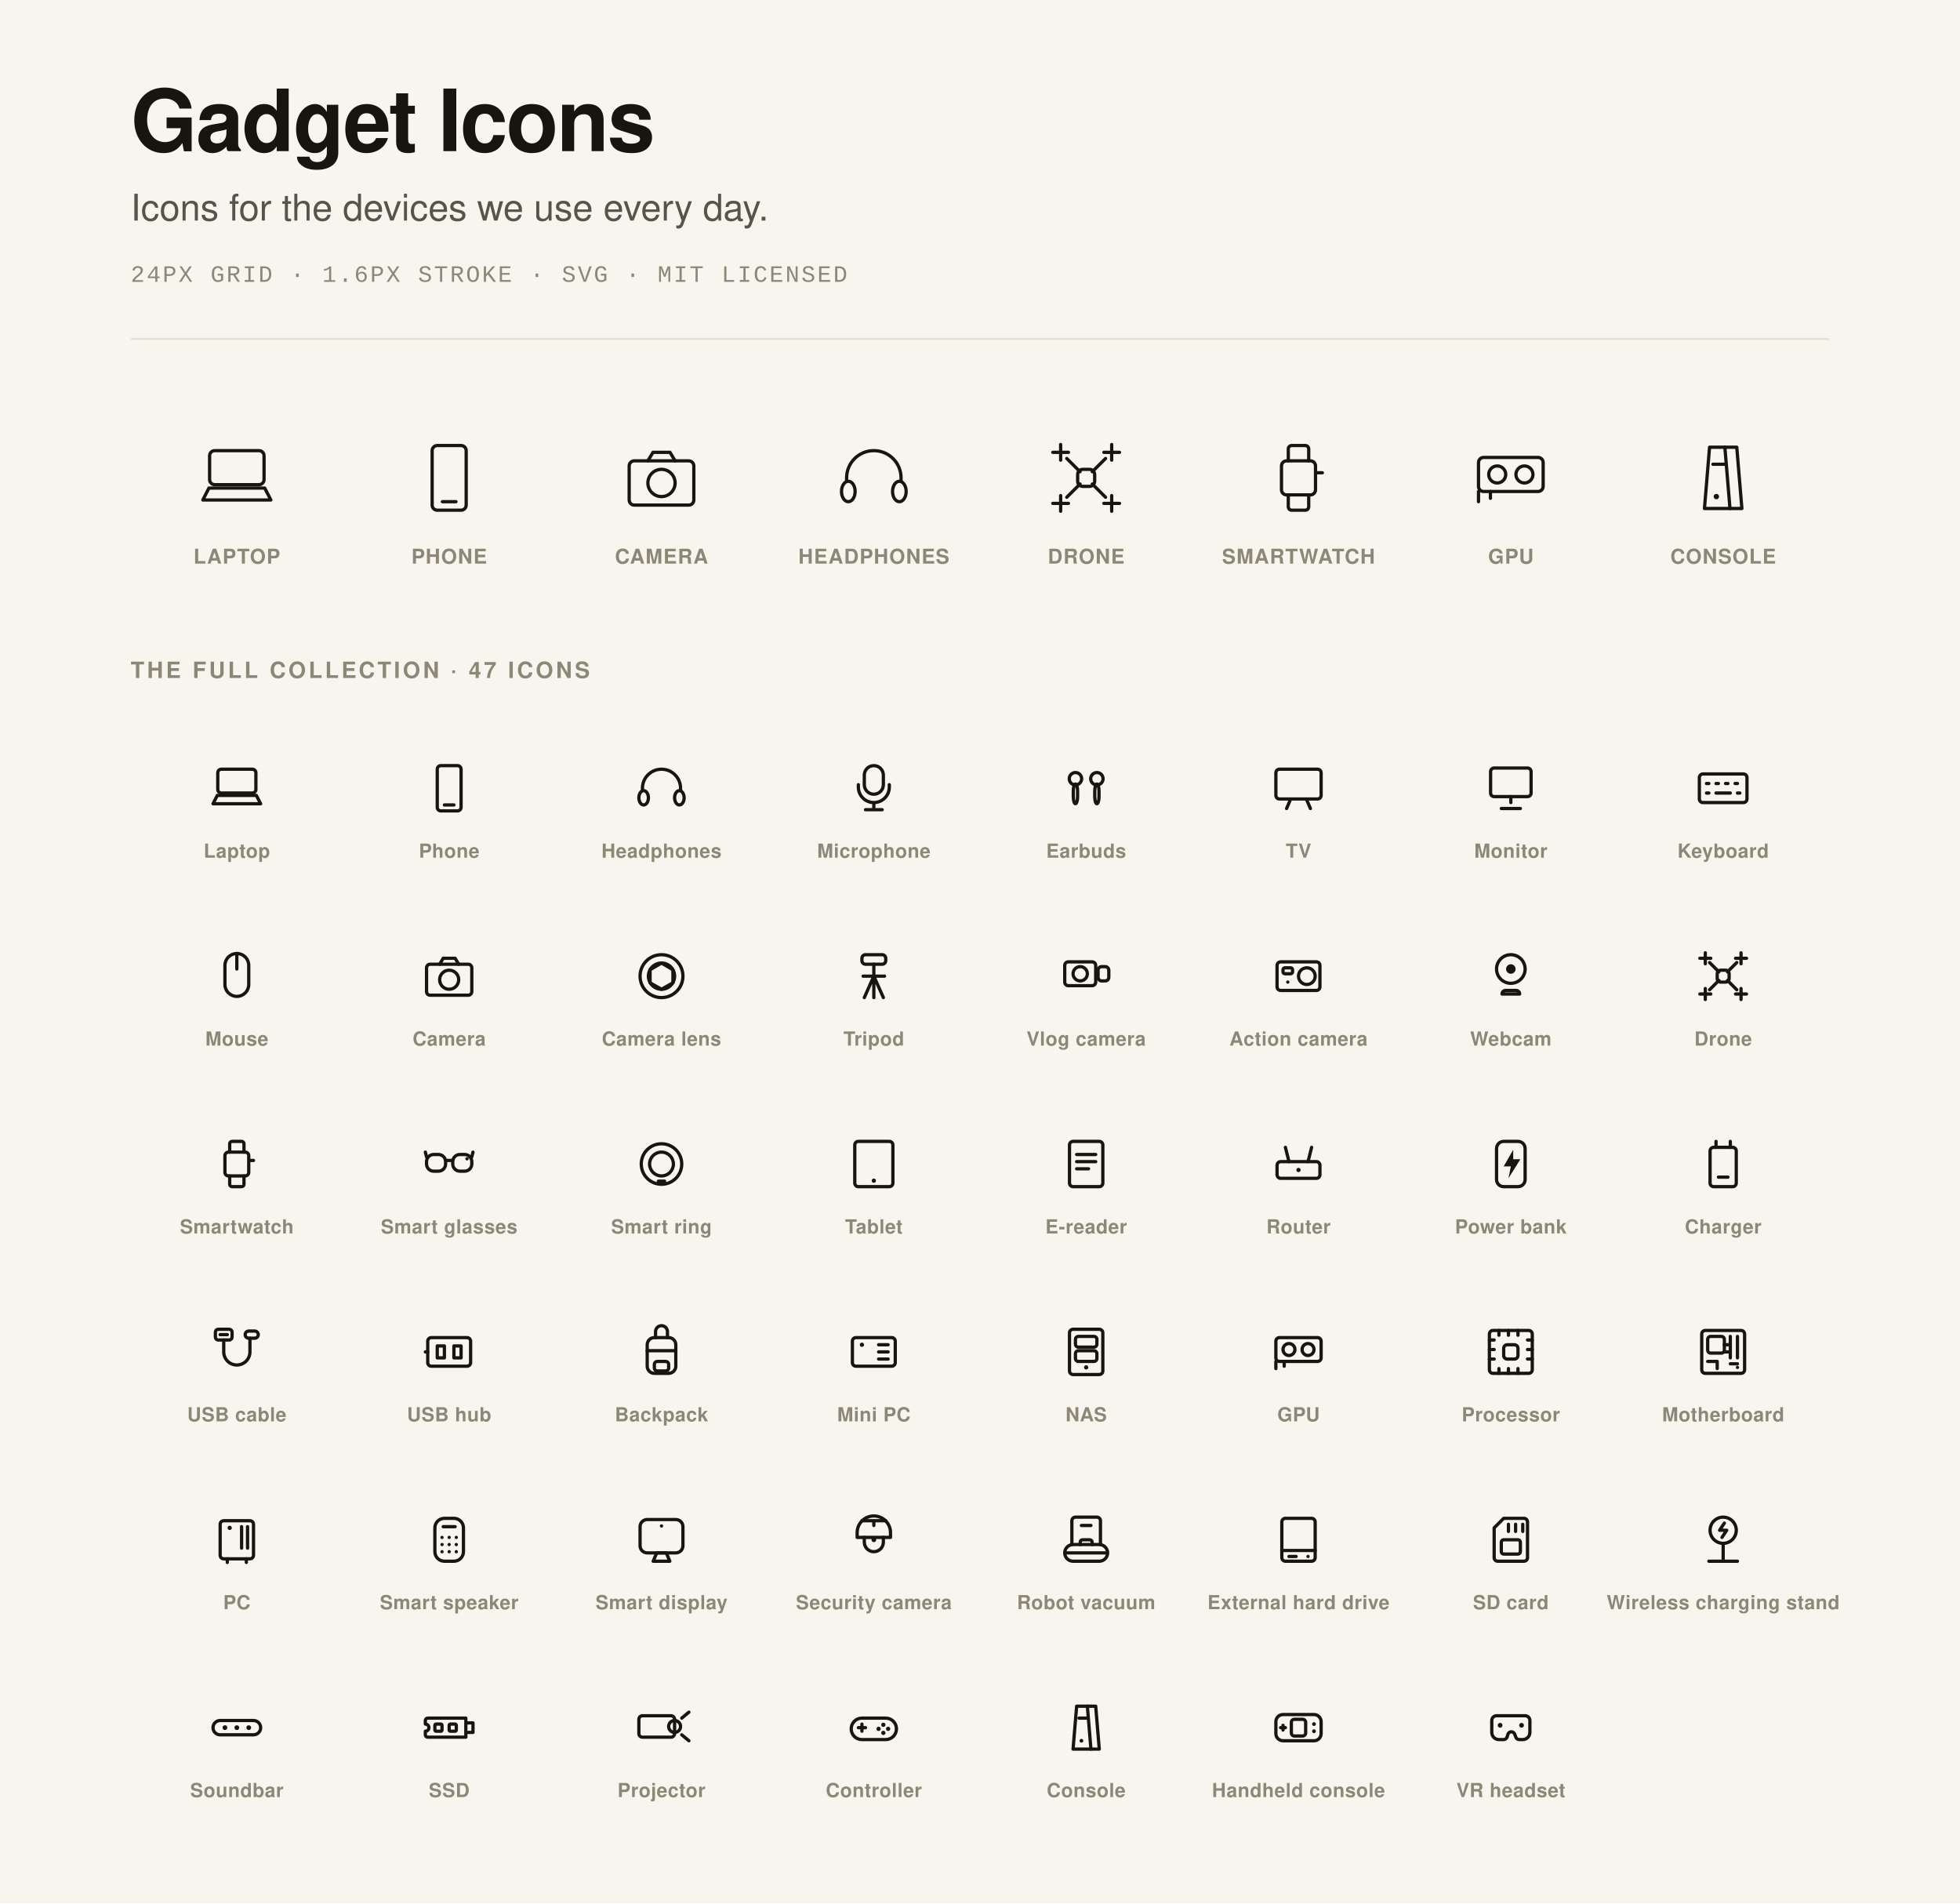
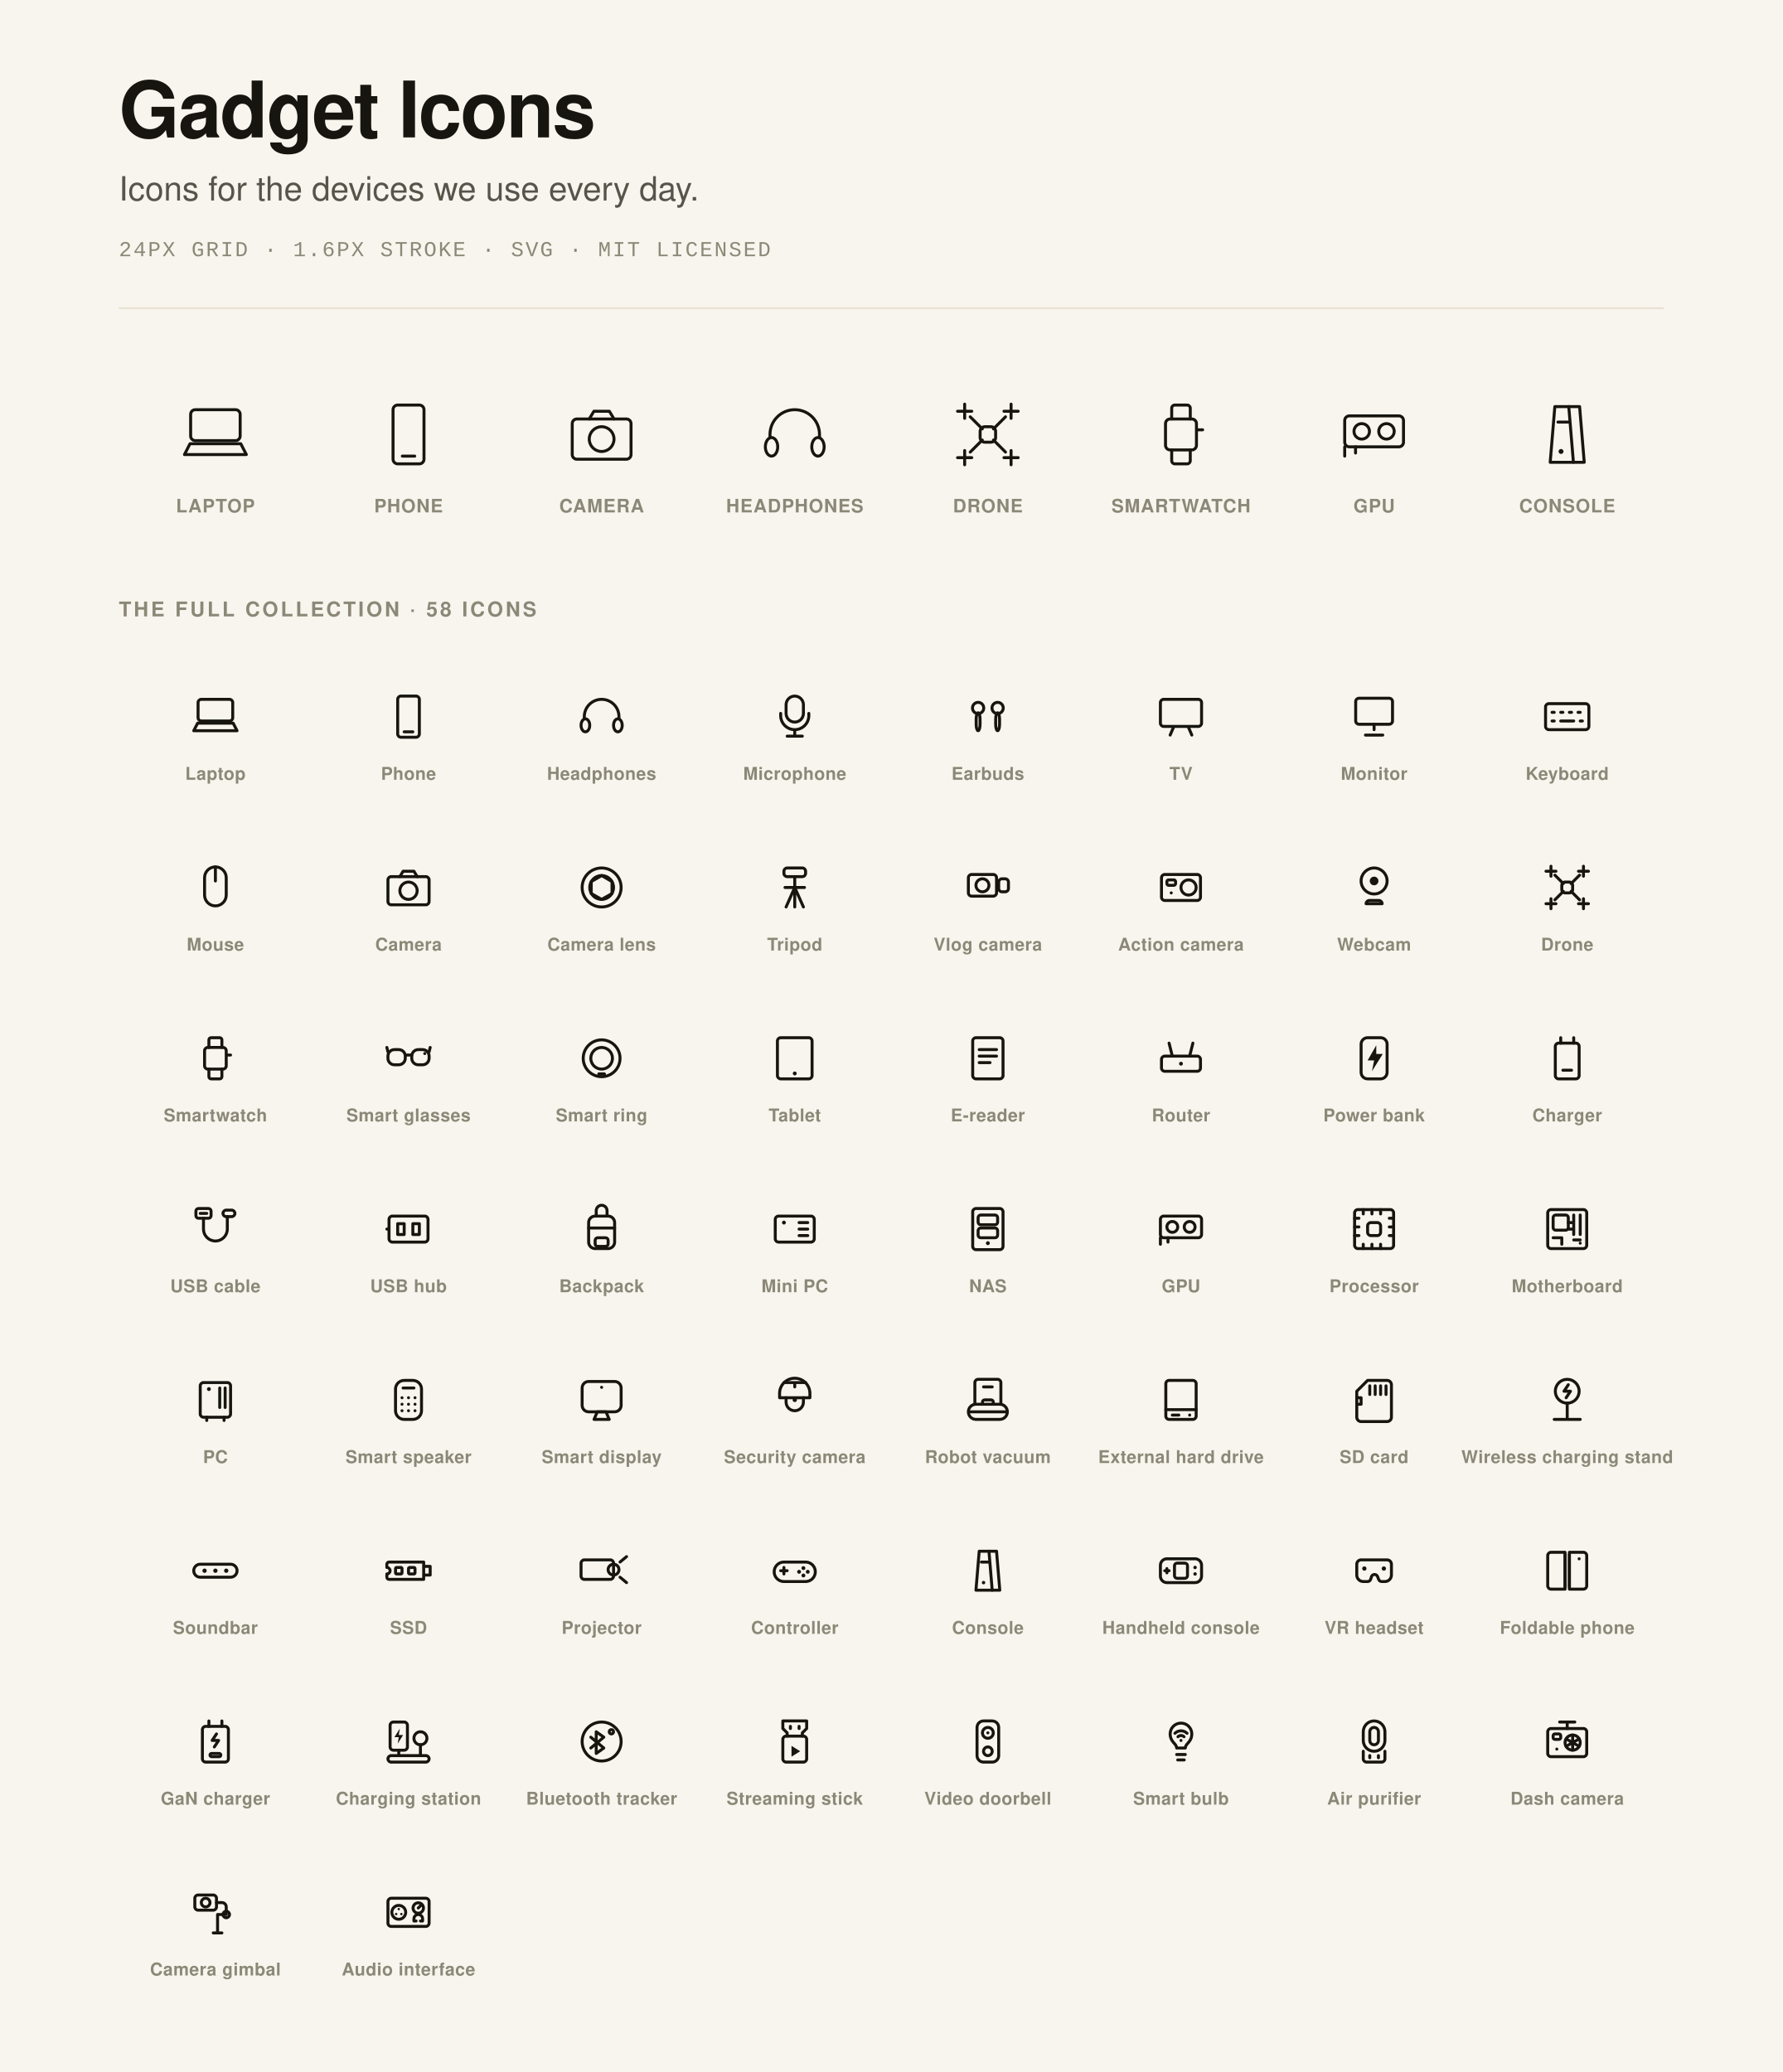
- <svg xmlns="http://www.w3.org/2000/svg" width="960" height="932" viewBox="0 0 960 932">
-   <rect width="960" height="932" fill="#F8F5EE" />
+ <svg xmlns="http://www.w3.org/2000/svg" width="960" height="1116" viewBox="0 0 960 1116">
+   <rect width="960" height="1116" fill="#F8F5EE" />
  <text x="64" y="74" font-family="-apple-system, BlinkMacSystemFont, 'Segoe UI', Helvetica, Arial, sans-serif" font-size="42" font-weight="700" letter-spacing="-0.02em" fill="#171510">Gadget Icons</text>
  <text x="64" y="108" font-family="-apple-system, BlinkMacSystemFont, 'Segoe UI', Helvetica, Arial, sans-serif" font-size="18" font-weight="400" fill="#57544A">Icons for the devices we use every day.</text>
  <text x="64" y="138" font-family="ui-monospace, SFMono-Regular, Menlo, Consolas, 'Liberation Mono', monospace" font-size="11.5" font-weight="500" letter-spacing="0.08em" fill="#8C8878">24PX GRID · 1.6PX STROKE · SVG · MIT LICENSED</text>
  <line x1="64" y1="166" x2="896" y2="166" stroke="#E6E1D3" stroke-width="1" />
  <g transform="translate(96, 214) scale(1.666667)" stroke="#171510" fill="none" stroke-width="0.96" stroke-linecap="round" stroke-linejoin="round">
    <rect x="4" y="4" width="16" height="10" rx="1.5" />
    <path d="M2 18.5h20l-1.8-3.5H3.8z" />
  </g>
  <text x="116" y="276" text-anchor="middle" font-family="-apple-system, BlinkMacSystemFont, 'Segoe UI', Helvetica, Arial, sans-serif" font-size="10" font-weight="600" letter-spacing="0.04em" fill="#8C8878">LAPTOP</text>
  <g transform="translate(200, 214) scale(1.666667)" stroke="#171510" fill="none" stroke-width="0.96" stroke-linecap="round" stroke-linejoin="round">
    <rect x="7" y="2.5" width="10" height="19" rx="1.5" />
    <line x1="10" y1="19" x2="14" y2="19" />
  </g>
  <text x="220" y="276" text-anchor="middle" font-family="-apple-system, BlinkMacSystemFont, 'Segoe UI', Helvetica, Arial, sans-serif" font-size="10" font-weight="600" letter-spacing="0.04em" fill="#8C8878">PHONE</text>
  <g transform="translate(304, 214) scale(1.666667)" stroke="#171510" fill="none" stroke-width="0.96" stroke-linecap="round" stroke-linejoin="round">
    <rect x="2.5" y="7" width="19" height="13" rx="1.5" />
    <circle cx="12" cy="13.5" r="4" />
    <path d="M8 7l1.5-2.5h5L16 7" />
  </g>
  <text x="324" y="276" text-anchor="middle" font-family="-apple-system, BlinkMacSystemFont, 'Segoe UI', Helvetica, Arial, sans-serif" font-size="10" font-weight="600" letter-spacing="0.04em" fill="#8C8878">CAMERA</text>
  <g transform="translate(408, 214) scale(1.666667)" stroke="#171510" fill="none" stroke-width="0.96" stroke-linecap="round" stroke-linejoin="round">
    <path d="M4 13v-1a8 8 0 0 1 16 0v1" />
    <rect x="2.5" y="13" width="4" height="6" rx="3" />
    <rect x="17.5" y="13" width="4" height="6" rx="3" />
  </g>
  <text x="428" y="276" text-anchor="middle" font-family="-apple-system, BlinkMacSystemFont, 'Segoe UI', Helvetica, Arial, sans-serif" font-size="10" font-weight="600" letter-spacing="0.04em" fill="#8C8878">HEADPHONES</text>
  <g transform="translate(512, 214) scale(1.666667)" stroke="#171510" fill="none" stroke-width="0.96" stroke-linecap="round" stroke-linejoin="round">
    <path d="M2.2 4.5h4.6M4.5 2.2v4.6M17.2 4.5h4.6M19.5 2.2v4.6M2.2 19.5h4.6M4.5 17.2v4.6M17.2 19.5h4.6M19.5 17.2v4.6" />
    <path d="M6.3 6.3L10.2 10.2M17.7 6.3L13.8 10.2M6.3 17.7L10.2 13.8M17.7 17.7L13.8 13.8" />
    <rect x="9.5" y="9.5" width="5" height="5" rx="1.5" />
  </g>
  <text x="532" y="276" text-anchor="middle" font-family="-apple-system, BlinkMacSystemFont, 'Segoe UI', Helvetica, Arial, sans-serif" font-size="10" font-weight="600" letter-spacing="0.04em" fill="#8C8878">DRONE</text>
  <g transform="translate(616, 214) scale(1.666667)" stroke="#171510" fill="none" stroke-width="0.96" stroke-linecap="round" stroke-linejoin="round">
    <rect x="7" y="7" width="10" height="10" rx="1.5" />
    <path d="M9 7V3.5a1 1 0 0 1 1-1h4a1 1 0 0 1 1 1V7M9 17v3.5a1 1 0 0 0 1 1h4a1 1 0 0 0 1-1V17" />
    <line x1="17.3" y1="10.5" x2="19" y2="10.5" />
  </g>
  <text x="636" y="276" text-anchor="middle" font-family="-apple-system, BlinkMacSystemFont, 'Segoe UI', Helvetica, Arial, sans-serif" font-size="10" font-weight="600" letter-spacing="0.04em" fill="#8C8878">SMARTWATCH</text>
  <g transform="translate(720, 214) scale(1.666667)" stroke="#171510" fill="none" stroke-width="0.96" stroke-linecap="round" stroke-linejoin="round">
    <rect x="2.5" y="6" width="19" height="10" rx="1.5" />
    <circle cx="8" cy="11" r="2.5" />
    <circle cx="16" cy="11" r="2.5" />
    <path d="M2.5 16v3M6 16v2" />
  </g>
  <text x="740" y="276" text-anchor="middle" font-family="-apple-system, BlinkMacSystemFont, 'Segoe UI', Helvetica, Arial, sans-serif" font-size="10" font-weight="600" letter-spacing="0.04em" fill="#8C8878">GPU</text>
  <g transform="translate(824, 214) scale(1.666667)" stroke="#171510" fill="none" stroke-width="0.96" stroke-linecap="round" stroke-linejoin="round">
    <path d="M8 3h8l1.5 18h-11z" />
    <path d="M12.5 3L14 21M9 8h3.5" />
    <circle cx="10" cy="17.5" r="0.8" fill="#171510" stroke="none" />
  </g>
  <text x="844" y="276" text-anchor="middle" font-family="-apple-system, BlinkMacSystemFont, 'Segoe UI', Helvetica, Arial, sans-serif" font-size="10" font-weight="600" letter-spacing="0.04em" fill="#8C8878">CONSOLE</text>
-   <text x="64" y="332" font-family="-apple-system, BlinkMacSystemFont, 'Segoe UI', Helvetica, Arial, sans-serif" font-size="11" font-weight="700" letter-spacing="0.12em" fill="#8C8878">THE FULL COLLECTION · 47 ICONS</text>
+   <text x="64" y="332" font-family="-apple-system, BlinkMacSystemFont, 'Segoe UI', Helvetica, Arial, sans-serif" font-size="11" font-weight="700" letter-spacing="0.12em" fill="#8C8878">THE FULL COLLECTION · 58 ICONS</text>
  <g transform="translate(102, 372) scale(1.166667)" stroke="#171510" fill="none" stroke-width="1.371" stroke-linecap="round" stroke-linejoin="round">
    <rect x="4" y="4" width="16" height="10" rx="1.5" />
    <path d="M2 18.5h20l-1.8-3.5H3.8z" />
  </g>
  <text x="116" y="420" text-anchor="middle" font-family="-apple-system, BlinkMacSystemFont, 'Segoe UI', Helvetica, Arial, sans-serif" font-size="9.5" font-weight="600" letter-spacing="0.02em" fill="#8C8878">Laptop</text>
  <g transform="translate(206, 372) scale(1.166667)" stroke="#171510" fill="none" stroke-width="1.371" stroke-linecap="round" stroke-linejoin="round">
    <rect x="7" y="2.5" width="10" height="19" rx="1.5" />
    <line x1="10" y1="19" x2="14" y2="19" />
  </g>
  <text x="220" y="420" text-anchor="middle" font-family="-apple-system, BlinkMacSystemFont, 'Segoe UI', Helvetica, Arial, sans-serif" font-size="9.5" font-weight="600" letter-spacing="0.02em" fill="#8C8878">Phone</text>
  <g transform="translate(310, 372) scale(1.166667)" stroke="#171510" fill="none" stroke-width="1.371" stroke-linecap="round" stroke-linejoin="round">
    <path d="M4 13v-1a8 8 0 0 1 16 0v1" />
    <rect x="2.5" y="13" width="4" height="6" rx="3" />
    <rect x="17.5" y="13" width="4" height="6" rx="3" />
  </g>
  <text x="324" y="420" text-anchor="middle" font-family="-apple-system, BlinkMacSystemFont, 'Segoe UI', Helvetica, Arial, sans-serif" font-size="9.5" font-weight="600" letter-spacing="0.02em" fill="#8C8878">Headphones</text>
  <g transform="translate(414, 372) scale(1.166667)" stroke="#171510" fill="none" stroke-width="1.371" stroke-linecap="round" stroke-linejoin="round">
    <rect x="8" y="2.5" width="8" height="12" rx="4" />
    <path d="M5.5 10.5v1a6.5 6.5 0 0 0 13 0v-1M12 18v3M8.5 21h7" />
  </g>
  <text x="428" y="420" text-anchor="middle" font-family="-apple-system, BlinkMacSystemFont, 'Segoe UI', Helvetica, Arial, sans-serif" font-size="9.5" font-weight="600" letter-spacing="0.02em" fill="#8C8878">Microphone</text>
  <g transform="translate(518, 372) scale(1.166667)" stroke="#171510" fill="none" stroke-width="1.371" stroke-linecap="round" stroke-linejoin="round">
    <circle cx="7.5" cy="8" r="2.6" />
    <rect x="6.6" y="10.2" width="1.8" height="8.3" rx="3" />
    <circle cx="16.5" cy="8" r="2.6" />
    <rect x="15.6" y="10.2" width="1.8" height="8.3" rx="3" />
  </g>
  <text x="532" y="420" text-anchor="middle" font-family="-apple-system, BlinkMacSystemFont, 'Segoe UI', Helvetica, Arial, sans-serif" font-size="9.5" font-weight="600" letter-spacing="0.02em" fill="#8C8878">Earbuds</text>
  <g transform="translate(622, 372) scale(1.166667)" stroke="#171510" fill="none" stroke-width="1.371" stroke-linecap="round" stroke-linejoin="round">
    <rect x="2.5" y="4" width="19" height="12.5" rx="1.5" />
    <path d="M7 20.5l1.5-3.5M17 20.5l-1.5-3.5" />
  </g>
  <text x="636" y="420" text-anchor="middle" font-family="-apple-system, BlinkMacSystemFont, 'Segoe UI', Helvetica, Arial, sans-serif" font-size="9.5" font-weight="600" letter-spacing="0.02em" fill="#8C8878">TV</text>
  <g transform="translate(726, 372) scale(1.166667)" stroke="#171510" fill="none" stroke-width="1.371" stroke-linecap="round" stroke-linejoin="round">
    <rect x="3.5" y="3.5" width="17" height="12" rx="1.5" />
    <path d="M12 15.5v2.5" />
    <path d="M8 20.5h8" />
  </g>
  <text x="740" y="420" text-anchor="middle" font-family="-apple-system, BlinkMacSystemFont, 'Segoe UI', Helvetica, Arial, sans-serif" font-size="9.5" font-weight="600" letter-spacing="0.02em" fill="#8C8878">Monitor</text>
  <g transform="translate(830, 372) scale(1.166667)" stroke="#171510" fill="none" stroke-width="1.371" stroke-linecap="round" stroke-linejoin="round">
    <rect x="2" y="6" width="20" height="12" rx="1.5" />
    <path d="M5 10h1M9 10h1M13 10h1M17 10h1M5 14h1M18 14h1M9 14h6" />
  </g>
  <text x="844" y="420" text-anchor="middle" font-family="-apple-system, BlinkMacSystemFont, 'Segoe UI', Helvetica, Arial, sans-serif" font-size="9.5" font-weight="600" letter-spacing="0.02em" fill="#8C8878">Keyboard</text>
  <g transform="translate(102, 464) scale(1.166667)" stroke="#171510" fill="none" stroke-width="1.371" stroke-linecap="round" stroke-linejoin="round">
    <rect x="7" y="2.5" width="10" height="18" rx="5" />
    <line x1="12" y1="2.5" x2="12" y2="9" />
  </g>
  <text x="116" y="512" text-anchor="middle" font-family="-apple-system, BlinkMacSystemFont, 'Segoe UI', Helvetica, Arial, sans-serif" font-size="9.5" font-weight="600" letter-spacing="0.02em" fill="#8C8878">Mouse</text>
  <g transform="translate(206, 464) scale(1.166667)" stroke="#171510" fill="none" stroke-width="1.371" stroke-linecap="round" stroke-linejoin="round">
    <rect x="2.5" y="7" width="19" height="13" rx="1.5" />
    <circle cx="12" cy="13.5" r="4" />
    <path d="M8 7l1.5-2.5h5L16 7" />
  </g>
  <text x="220" y="512" text-anchor="middle" font-family="-apple-system, BlinkMacSystemFont, 'Segoe UI', Helvetica, Arial, sans-serif" font-size="9.5" font-weight="600" letter-spacing="0.02em" fill="#8C8878">Camera</text>
  <g transform="translate(310, 464) scale(1.166667)" stroke="#171510" fill="none" stroke-width="1.371" stroke-linecap="round" stroke-linejoin="round">
    <circle cx="12" cy="12" r="9" />
    <circle cx="12" cy="12" r="5.5" />
    <path d="M12 6.5l4.8 2.8v5.5L12 17.5l-4.8-2.7V9.3z" />
  </g>
  <text x="324" y="512" text-anchor="middle" font-family="-apple-system, BlinkMacSystemFont, 'Segoe UI', Helvetica, Arial, sans-serif" font-size="9.5" font-weight="600" letter-spacing="0.02em" fill="#8C8878">Camera lens</text>
  <g transform="translate(414, 464) scale(1.166667)" stroke="#171510" fill="none" stroke-width="1.371" stroke-linecap="round" stroke-linejoin="round">
    <rect x="7" y="3" width="10" height="4" rx="1.5" />
    <path d="M12 7v5M7.5 12h9M12 12l-4 9M12 12l4 9M12 12v9" />
  </g>
  <text x="428" y="512" text-anchor="middle" font-family="-apple-system, BlinkMacSystemFont, 'Segoe UI', Helvetica, Arial, sans-serif" font-size="9.5" font-weight="600" letter-spacing="0.02em" fill="#8C8878">Tripod</text>
  <g transform="translate(518, 464) scale(1.166667)" stroke="#171510" fill="none" stroke-width="1.371" stroke-linecap="round" stroke-linejoin="round">
    <rect x="3" y="6" width="13" height="10" rx="1.5" />
    <circle cx="9.5" cy="11" r="3" />
    <rect x="17" y="8" width="4.5" height="6" rx="1.5" />
  </g>
  <text x="532" y="512" text-anchor="middle" font-family="-apple-system, BlinkMacSystemFont, 'Segoe UI', Helvetica, Arial, sans-serif" font-size="9.5" font-weight="600" letter-spacing="0.02em" fill="#8C8878">Vlog camera</text>
  <g transform="translate(622, 464) scale(1.166667)" stroke="#171510" fill="none" stroke-width="1.371" stroke-linecap="round" stroke-linejoin="round">
    <rect x="3" y="6" width="18" height="12" rx="1.5" />
    <circle cx="15.5" cy="12" r="3.5" />
    <rect x="5.5" y="8.5" width="4" height="2.5" rx="0.8" />
    <circle cx="7.5" cy="14.5" r="0.7" fill="#171510" stroke="none" />
  </g>
  <text x="636" y="512" text-anchor="middle" font-family="-apple-system, BlinkMacSystemFont, 'Segoe UI', Helvetica, Arial, sans-serif" font-size="9.5" font-weight="600" letter-spacing="0.02em" fill="#8C8878">Action camera</text>
  <g transform="translate(726, 464) scale(1.166667)" stroke="#171510" fill="none" stroke-width="1.371" stroke-linecap="round" stroke-linejoin="round">
    <circle cx="12" cy="9" r="6" />
    <circle cx="12" cy="9" r="2" fill="#171510" stroke="none" />
    <path d="M8.3 19.5h7.4a1.5 1.5 0 0 0-1.5-1.5h-4.4a1.5 1.5 0 0 0-1.5 1.5z" />
  </g>
  <text x="740" y="512" text-anchor="middle" font-family="-apple-system, BlinkMacSystemFont, 'Segoe UI', Helvetica, Arial, sans-serif" font-size="9.5" font-weight="600" letter-spacing="0.02em" fill="#8C8878">Webcam</text>
  <g transform="translate(830, 464) scale(1.166667)" stroke="#171510" fill="none" stroke-width="1.371" stroke-linecap="round" stroke-linejoin="round">
    <path d="M2.2 4.5h4.6M4.5 2.2v4.6M17.2 4.5h4.6M19.5 2.2v4.6M2.2 19.5h4.6M4.5 17.2v4.6M17.2 19.5h4.6M19.5 17.2v4.6" />
    <path d="M6.3 6.3L10.2 10.2M17.7 6.3L13.8 10.2M6.3 17.7L10.2 13.8M17.7 17.7L13.8 13.8" />
    <rect x="9.5" y="9.5" width="5" height="5" rx="1.5" />
  </g>
  <text x="844" y="512" text-anchor="middle" font-family="-apple-system, BlinkMacSystemFont, 'Segoe UI', Helvetica, Arial, sans-serif" font-size="9.5" font-weight="600" letter-spacing="0.02em" fill="#8C8878">Drone</text>
  <g transform="translate(102, 556) scale(1.166667)" stroke="#171510" fill="none" stroke-width="1.371" stroke-linecap="round" stroke-linejoin="round">
    <rect x="7" y="7" width="10" height="10" rx="1.5" />
    <path d="M9 7V3.5a1 1 0 0 1 1-1h4a1 1 0 0 1 1 1V7M9 17v3.5a1 1 0 0 0 1 1h4a1 1 0 0 0 1-1V17" />
    <line x1="17.3" y1="10.5" x2="19" y2="10.5" />
  </g>
  <text x="116" y="604" text-anchor="middle" font-family="-apple-system, BlinkMacSystemFont, 'Segoe UI', Helvetica, Arial, sans-serif" font-size="9.5" font-weight="600" letter-spacing="0.02em" fill="#8C8878">Smartwatch</text>
  <g transform="translate(206, 556) scale(1.166667)" stroke="#171510" fill="none" stroke-width="1.371" stroke-linecap="round" stroke-linejoin="round">
    <rect x="2.5" y="8" width="8" height="7" rx="3" />
    <rect x="13.5" y="8" width="8" height="7" rx="3" />
    <path d="M10.5 10.5h3M2.5 9L2 7M21.5 9l.5-2" />
    <circle cx="19.5" cy="9.8" r="0.7" fill="#171510" stroke="none" />
  </g>
  <text x="220" y="604" text-anchor="middle" font-family="-apple-system, BlinkMacSystemFont, 'Segoe UI', Helvetica, Arial, sans-serif" font-size="9.5" font-weight="600" letter-spacing="0.02em" fill="#8C8878">Smart glasses</text>
  <g transform="translate(310, 556) scale(1.166667)" stroke="#171510" fill="none" stroke-width="1.371" stroke-linecap="round" stroke-linejoin="round">
    <circle cx="12" cy="12" r="8.5" />
    <circle cx="12" cy="12" r="5" />
    <rect x="10" y="18.5" width="4" height="1.5" rx="0.75" fill="#171510" stroke="none" />
  </g>
  <text x="324" y="604" text-anchor="middle" font-family="-apple-system, BlinkMacSystemFont, 'Segoe UI', Helvetica, Arial, sans-serif" font-size="9.5" font-weight="600" letter-spacing="0.02em" fill="#8C8878">Smart ring</text>
  <g transform="translate(414, 556) scale(1.166667)" stroke="#171510" fill="none" stroke-width="1.371" stroke-linecap="round" stroke-linejoin="round">
    <rect x="4" y="2.5" width="16" height="19" rx="1.5" />
    <circle cx="12" cy="19" r="0.9" fill="#171510" stroke="none" />
  </g>
  <text x="428" y="604" text-anchor="middle" font-family="-apple-system, BlinkMacSystemFont, 'Segoe UI', Helvetica, Arial, sans-serif" font-size="9.5" font-weight="600" letter-spacing="0.02em" fill="#8C8878">Tablet</text>
  <g transform="translate(518, 556) scale(1.166667)" stroke="#171510" fill="none" stroke-width="1.371" stroke-linecap="round" stroke-linejoin="round">
    <rect x="5" y="2.5" width="14" height="19" rx="1.5" />
    <path d="M8 8h8M8 11h8M8 14h5" />
  </g>
  <text x="532" y="604" text-anchor="middle" font-family="-apple-system, BlinkMacSystemFont, 'Segoe UI', Helvetica, Arial, sans-serif" font-size="9.5" font-weight="600" letter-spacing="0.02em" fill="#8C8878">E-reader</text>
  <g transform="translate(622, 556) scale(1.166667)" stroke="#171510" fill="none" stroke-width="1.371" stroke-linecap="round" stroke-linejoin="round">
    <rect x="3" y="11" width="18" height="7" rx="1.5" />
    <path d="M8 11l-1.5-6M16 11l1.5-6" />
    <circle cx="12" cy="14.5" r="0.9" fill="#171510" stroke="none" />
  </g>
  <text x="636" y="604" text-anchor="middle" font-family="-apple-system, BlinkMacSystemFont, 'Segoe UI', Helvetica, Arial, sans-serif" font-size="9.5" font-weight="600" letter-spacing="0.02em" fill="#8C8878">Router</text>
  <g transform="translate(726, 556) scale(1.166667)" stroke="#171510" fill="none" stroke-width="1.371" stroke-linecap="round" stroke-linejoin="round">
    <rect x="6" y="2.5" width="12" height="19" rx="3" />
    <path d="M13 6l-4 7h3l-1 5 5-8h-3z" fill="#171510" stroke="none" />
  </g>
  <text x="740" y="604" text-anchor="middle" font-family="-apple-system, BlinkMacSystemFont, 'Segoe UI', Helvetica, Arial, sans-serif" font-size="9.5" font-weight="600" letter-spacing="0.02em" fill="#8C8878">Power bank</text>
  <g transform="translate(830, 556) scale(1.166667)" stroke="#171510" fill="none" stroke-width="1.371" stroke-linecap="round" stroke-linejoin="round">
    <path d="M9 5V2.5M15 5V2.5" />
    <rect x="6.5" y="5" width="11" height="16.5" rx="1.5" />
    <path d="M10 17.5h4" />
  </g>
  <text x="844" y="604" text-anchor="middle" font-family="-apple-system, BlinkMacSystemFont, 'Segoe UI', Helvetica, Arial, sans-serif" font-size="9.5" font-weight="600" letter-spacing="0.02em" fill="#8C8878">Charger</text>
  <g transform="translate(102, 648) scale(1.166667)" stroke="#171510" fill="none" stroke-width="1.371" stroke-linecap="round" stroke-linejoin="round">
    <rect x="3" y="2.5" width="7" height="4.5" rx="1.2" />
    <rect x="15.5" y="3.25" width="5.5" height="3" rx="1.5" />
    <path d="M6.5 7v5a5.5 5.5 0 0 0 11 0V6.25M5 4.75h3" />
  </g>
  <text x="116" y="696" text-anchor="middle" font-family="-apple-system, BlinkMacSystemFont, 'Segoe UI', Helvetica, Arial, sans-serif" font-size="9.5" font-weight="600" letter-spacing="0.02em" fill="#8C8878">USB cable</text>
  <g transform="translate(206, 648) scale(1.166667)" stroke="#171510" fill="none" stroke-width="1.371" stroke-linecap="round" stroke-linejoin="round">
    <rect x="3" y="6" width="18" height="12" rx="1.5" />
    <path d="M2 12h1M7 9.5h3v5H7zM14 9.5h3v5h-3z" />
  </g>
  <text x="220" y="696" text-anchor="middle" font-family="-apple-system, BlinkMacSystemFont, 'Segoe UI', Helvetica, Arial, sans-serif" font-size="9.5" font-weight="600" letter-spacing="0.02em" fill="#8C8878">USB hub</text>
  <g transform="translate(310, 648) scale(1.166667)" stroke="#171510" fill="none" stroke-width="1.371" stroke-linecap="round" stroke-linejoin="round">
    <path d="M9.5 6V3.5a2.5 2.5 0 0 1 5 0V6" />
    <rect x="6" y="6" width="12" height="15" rx="3" />
    <path d="M6 11.5h12" />
    <rect x="9" y="16" width="6" height="4" rx="1.2" />
  </g>
  <text x="324" y="696" text-anchor="middle" font-family="-apple-system, BlinkMacSystemFont, 'Segoe UI', Helvetica, Arial, sans-serif" font-size="9.5" font-weight="600" letter-spacing="0.02em" fill="#8C8878">Backpack</text>
  <g transform="translate(414, 648) scale(1.166667)" stroke="#171510" fill="none" stroke-width="1.371" stroke-linecap="round" stroke-linejoin="round">
    <rect x="3" y="6" width="18" height="12" rx="1.5" />
    <circle cx="7" cy="9" r="0.9" fill="#171510" stroke="none" />
    <path d="M14 9h4M14 12h4M14 15h4" />
  </g>
  <text x="428" y="696" text-anchor="middle" font-family="-apple-system, BlinkMacSystemFont, 'Segoe UI', Helvetica, Arial, sans-serif" font-size="9.5" font-weight="600" letter-spacing="0.02em" fill="#8C8878">Mini PC</text>
  <g transform="translate(518, 648) scale(1.166667)" stroke="#171510" fill="none" stroke-width="1.371" stroke-linecap="round" stroke-linejoin="round">
    <rect x="5" y="2.5" width="14" height="19" rx="1.5" />
    <rect x="7.5" y="5.5" width="9" height="4.5" rx="1.2" />
    <rect x="7.5" y="11.5" width="9" height="4.5" rx="1.2" />
    <circle cx="12" cy="18.5" r="0.9" fill="#171510" stroke="none" />
  </g>
  <text x="532" y="696" text-anchor="middle" font-family="-apple-system, BlinkMacSystemFont, 'Segoe UI', Helvetica, Arial, sans-serif" font-size="9.5" font-weight="600" letter-spacing="0.02em" fill="#8C8878">NAS</text>
  <g transform="translate(622, 648) scale(1.166667)" stroke="#171510" fill="none" stroke-width="1.371" stroke-linecap="round" stroke-linejoin="round">
    <rect x="2.5" y="6" width="19" height="10" rx="1.5" />
    <circle cx="8" cy="11" r="2.5" />
    <circle cx="16" cy="11" r="2.5" />
    <path d="M2.5 16v3M6 16v2" />
  </g>
  <text x="636" y="696" text-anchor="middle" font-family="-apple-system, BlinkMacSystemFont, 'Segoe UI', Helvetica, Arial, sans-serif" font-size="9.5" font-weight="600" letter-spacing="0.02em" fill="#8C8878">GPU</text>
  <g transform="translate(726, 648) scale(1.166667)" stroke="#171510" fill="none" stroke-width="1.371" stroke-linecap="round" stroke-linejoin="round">
    <rect x="3" y="3" width="18" height="18" rx="1.5" />
    <rect x="9" y="9" width="6" height="6" rx="1.5" />
    <path d="M3 7h2M3 11h2M3 15h2M19 7h2M19 11h2M19 15h2M7 3v2M11 3v2M15 3v2M7 19v2M11 19v2M15 19v2" />
  </g>
  <text x="740" y="696" text-anchor="middle" font-family="-apple-system, BlinkMacSystemFont, 'Segoe UI', Helvetica, Arial, sans-serif" font-size="9.5" font-weight="600" letter-spacing="0.02em" fill="#8C8878">Processor</text>
  <g transform="translate(830, 648) scale(1.166667)" stroke="#171510" fill="none" stroke-width="1.371" stroke-linecap="round" stroke-linejoin="round">
    <rect x="3" y="3" width="18" height="18" rx="1.5" />
    <rect x="5.5" y="5.5" width="7" height="7" rx="1.2" />
    <path d="M15 5.5v9M18 5.5v9M12.5 9H15M12.5 12H15M5.5 16h4v3M15 17h3" />
    <circle cx="18" cy="18.5" r="0.7" fill="#171510" stroke="none" />
  </g>
  <text x="844" y="696" text-anchor="middle" font-family="-apple-system, BlinkMacSystemFont, 'Segoe UI', Helvetica, Arial, sans-serif" font-size="9.5" font-weight="600" letter-spacing="0.02em" fill="#8C8878">Motherboard</text>
  <g transform="translate(102, 740) scale(1.166667)" stroke="#171510" fill="none" stroke-width="1.371" stroke-linecap="round" stroke-linejoin="round">
    <rect x="5" y="4" width="14" height="16" rx="1.5" />
    <circle cx="9" cy="7" r="0.9" fill="#171510" stroke="none" />
    <path d="M14 6.5v9M16.5 6.5v9" />
    <path d="M8 20v1.5M16 20v1.5" />
  </g>
  <text x="116" y="788" text-anchor="middle" font-family="-apple-system, BlinkMacSystemFont, 'Segoe UI', Helvetica, Arial, sans-serif" font-size="9.5" font-weight="600" letter-spacing="0.02em" fill="#8C8878">PC</text>
  <g transform="translate(206, 740) scale(1.166667)" stroke="#171510" fill="none" stroke-width="1.371" stroke-linecap="round" stroke-linejoin="round">
    <rect x="6" y="3" width="12" height="18" rx="4" />
    <path d="M9.5 6.5h5" />
    <path d="M9 11h0M12 11h0M15 11h0M9 14h0M12 14h0M15 14h0M9 17h0M12 17h0M15 17h0" />
  </g>
  <text x="220" y="788" text-anchor="middle" font-family="-apple-system, BlinkMacSystemFont, 'Segoe UI', Helvetica, Arial, sans-serif" font-size="9.5" font-weight="600" letter-spacing="0.02em" fill="#8C8878">Smart speaker</text>
  <g transform="translate(310, 740) scale(1.166667)" stroke="#171510" fill="none" stroke-width="1.371" stroke-linecap="round" stroke-linejoin="round">
    <rect x="3" y="3.5" width="18" height="14" rx="3" />
    <circle cx="12" cy="6.2" r="0.7" fill="#171510" stroke="none" />
    <path d="M8.5 21h7L14 17.5h-4z" />
  </g>
  <text x="324" y="788" text-anchor="middle" font-family="-apple-system, BlinkMacSystemFont, 'Segoe UI', Helvetica, Arial, sans-serif" font-size="9.5" font-weight="600" letter-spacing="0.02em" fill="#8C8878">Smart display</text>
  <g transform="translate(414, 740) scale(1.166667)" stroke="#171510" fill="none" stroke-width="1.371" stroke-linecap="round" stroke-linejoin="round">
    <path d="M5 9a7 7 0 0 1 14 0v2H5z" />
    <path d="M8 11v2a4 4 0 0 0 8 0v-2" />
    <circle cx="12" cy="12" r="1" fill="#171510" stroke="none" />
    <path d="M7 4h10M12 4v2" />
  </g>
  <text x="428" y="788" text-anchor="middle" font-family="-apple-system, BlinkMacSystemFont, 'Segoe UI', Helvetica, Arial, sans-serif" font-size="9.5" font-weight="600" letter-spacing="0.02em" fill="#8C8878">Security camera</text>
  <g transform="translate(518, 740) scale(1.166667)" stroke="#171510" fill="none" stroke-width="1.371" stroke-linecap="round" stroke-linejoin="round">
    <path d="M6 14V4a1.5 1.5 0 0 1 1.5-1.5h9A1.5 1.5 0 0 1 18 4v10M10 6h4" />
    <rect x="3" y="14" width="18" height="7" rx="3.5" />
    <path d="M4 17.5h16M9.5 14v-1a1 1 0 0 1 1-1h3a1 1 0 0 1 1 1v1" />
  </g>
  <text x="532" y="788" text-anchor="middle" font-family="-apple-system, BlinkMacSystemFont, 'Segoe UI', Helvetica, Arial, sans-serif" font-size="9.5" font-weight="600" letter-spacing="0.02em" fill="#8C8878">Robot vacuum</text>
  <g transform="translate(622, 740) scale(1.166667)" stroke="#171510" fill="none" stroke-width="1.371" stroke-linecap="round" stroke-linejoin="round">
    <rect x="5" y="3" width="14" height="18" rx="1.5" />
    <path d="M5 16.5h14M8 19h3" />
    <circle cx="16" cy="19" r="0.7" fill="#171510" stroke="none" />
  </g>
  <text x="636" y="788" text-anchor="middle" font-family="-apple-system, BlinkMacSystemFont, 'Segoe UI', Helvetica, Arial, sans-serif" font-size="9.5" font-weight="600" letter-spacing="0.02em" fill="#8C8878">External hard drive</text>
  <g transform="translate(726, 740) scale(1.166667)" stroke="#171510" fill="none" stroke-width="1.371" stroke-linecap="round" stroke-linejoin="round">
-     <path d="M9 3h8.5A1.5 1.5 0 0 1 19 4.5v15a1.5 1.5 0 0 1-1.5 1.5h-11A1.5 1.5 0 0 1 5 19.5V7z" />
-     <path d="M11 5.5v3M14 5.5v3M17 5.5v3" />
-     <rect x="8" y="12" width="8" height="6" rx="1" />
+     <path d="M9 3h9a2 2 0 0 1 2 2v15a2 2 0 0 1-2 2H6a2 2 0 0 1-2-2V8z" />
+     <path d="M4 11h2v3H4M10 5.5v4M12.5 5.5v4M15 5.5v4M17.5 5.5v4" />
  </g>
  <text x="740" y="788" text-anchor="middle" font-family="-apple-system, BlinkMacSystemFont, 'Segoe UI', Helvetica, Arial, sans-serif" font-size="9.5" font-weight="600" letter-spacing="0.02em" fill="#8C8878">SD card</text>
  <g transform="translate(830, 740) scale(1.166667)" stroke="#171510" fill="none" stroke-width="1.371" stroke-linecap="round" stroke-linejoin="round">
    <circle cx="12" cy="8" r="5.5" />
    <path d="M12 13.5V20M6 21h12M12.5 5l-2 3h3l-2 3" />
  </g>
  <text x="844" y="788" text-anchor="middle" font-family="-apple-system, BlinkMacSystemFont, 'Segoe UI', Helvetica, Arial, sans-serif" font-size="9.5" font-weight="600" letter-spacing="0.02em" fill="#8C8878">Wireless charging stand</text>
  <g transform="translate(102, 832) scale(1.166667)" stroke="#171510" fill="none" stroke-width="1.371" stroke-linecap="round" stroke-linejoin="round">
    <rect x="2" y="9" width="20" height="6" rx="3" />
    <circle cx="7" cy="12" r="1" fill="#171510" stroke="none" />
    <circle cx="12" cy="12" r="1" fill="#171510" stroke="none" />
    <circle cx="17" cy="12" r="1" fill="#171510" stroke="none" />
  </g>
  <text x="116" y="880" text-anchor="middle" font-family="-apple-system, BlinkMacSystemFont, 'Segoe UI', Helvetica, Arial, sans-serif" font-size="9.5" font-weight="600" letter-spacing="0.02em" fill="#8C8878">Soundbar</text>
  <g transform="translate(206, 832) scale(1.166667)" stroke="#171510" fill="none" stroke-width="1.371" stroke-linecap="round" stroke-linejoin="round">
    <path d="M3 8h16v8H3a1 1 0 0 1-1-1v-1.5a1.5 1.5 0 0 0 0-3V9a1 1 0 0 1 1-1zM19 10h3v4h-3" />
    <rect x="6" y="10.5" width="3" height="3" rx="0.5" />
    <rect x="12" y="10.5" width="3" height="3" rx="0.5" />
  </g>
  <text x="220" y="880" text-anchor="middle" font-family="-apple-system, BlinkMacSystemFont, 'Segoe UI', Helvetica, Arial, sans-serif" font-size="9.5" font-weight="600" letter-spacing="0.02em" fill="#8C8878">SSD</text>
  <g transform="translate(310, 832) scale(1.166667)" stroke="#171510" fill="none" stroke-width="1.371" stroke-linecap="round" stroke-linejoin="round">
    <rect x="2.5" y="7" width="15" height="9" rx="1.5" />
    <circle cx="17.5" cy="11.5" r="2.5" />
    <path d="M20.5 8l3-2.5M20.5 15l3 2.5" />
  </g>
  <text x="324" y="880" text-anchor="middle" font-family="-apple-system, BlinkMacSystemFont, 'Segoe UI', Helvetica, Arial, sans-serif" font-size="9.5" font-weight="600" letter-spacing="0.02em" fill="#8C8878">Projector</text>
  <g transform="translate(414, 832) scale(1.166667)" stroke="#171510" fill="none" stroke-width="1.371" stroke-linecap="round" stroke-linejoin="round">
    <rect x="2.5" y="8" width="19" height="9" rx="4.5" />
    <path d="M7 10.5v3M5.5 12h3" />
    <circle cx="16" cy="10.8" r="0.9" fill="#171510" stroke="none" />
    <circle cx="18" cy="12.5" r="0.9" fill="#171510" stroke="none" />
    <circle cx="14" cy="12.5" r="0.9" fill="#171510" stroke="none" />
    <circle cx="16" cy="14.2" r="0.9" fill="#171510" stroke="none" />
  </g>
  <text x="428" y="880" text-anchor="middle" font-family="-apple-system, BlinkMacSystemFont, 'Segoe UI', Helvetica, Arial, sans-serif" font-size="9.5" font-weight="600" letter-spacing="0.02em" fill="#8C8878">Controller</text>
  <g transform="translate(518, 832) scale(1.166667)" stroke="#171510" fill="none" stroke-width="1.371" stroke-linecap="round" stroke-linejoin="round">
    <path d="M8 3h8l1.5 18h-11z" />
    <path d="M12.5 3L14 21M9 8h3.5" />
    <circle cx="10" cy="17.5" r="0.8" fill="#171510" stroke="none" />
  </g>
  <text x="532" y="880" text-anchor="middle" font-family="-apple-system, BlinkMacSystemFont, 'Segoe UI', Helvetica, Arial, sans-serif" font-size="9.5" font-weight="600" letter-spacing="0.02em" fill="#8C8878">Console</text>
  <g transform="translate(622, 832) scale(1.166667)" stroke="#171510" fill="none" stroke-width="1.371" stroke-linecap="round" stroke-linejoin="round">
    <rect x="2.5" y="6.5" width="19" height="11" rx="3" />
    <rect x="9" y="8.5" width="6" height="7" rx="1.2" />
    <path d="M5.5 11v2M4.5 12h2" />
    <circle cx="18.5" cy="10.5" r="0.8" fill="#171510" stroke="none" />
    <circle cx="18.5" cy="13.5" r="0.8" fill="#171510" stroke="none" />
  </g>
  <text x="636" y="880" text-anchor="middle" font-family="-apple-system, BlinkMacSystemFont, 'Segoe UI', Helvetica, Arial, sans-serif" font-size="9.5" font-weight="600" letter-spacing="0.02em" fill="#8C8878">Handheld console</text>
  <g transform="translate(726, 832) scale(1.166667)" stroke="#171510" fill="none" stroke-width="1.371" stroke-linecap="round" stroke-linejoin="round">
    <path d="M4 9a2 2 0 0 1 2-2h12a2 2 0 0 1 2 2v5a3 3 0 0 1-3 3h-1.5a1.5 1.5 0 0 1-1.4-1l-.5-1.3a1.5 1.5 0 0 0-2.8 0L10.4 16a1.5 1.5 0 0 1-1.4 1H7a3 3 0 0 1-3-3z" />
    <circle cx="7.5" cy="11" r="1" fill="#171510" stroke="none" />
    <circle cx="16.5" cy="11" r="1" fill="#171510" stroke="none" />
  </g>
  <text x="740" y="880" text-anchor="middle" font-family="-apple-system, BlinkMacSystemFont, 'Segoe UI', Helvetica, Arial, sans-serif" font-size="9.5" font-weight="600" letter-spacing="0.02em" fill="#8C8878">VR headset</text>
+   <g transform="translate(830, 832) scale(1.166667)" stroke="#171510" fill="none" stroke-width="1.371" stroke-linecap="round" stroke-linejoin="round">
+     <path d="M4.5 3.5H11v17H4.5A1.5 1.5 0 0 1 3 19V5a1.5 1.5 0 0 1 1.5-1.5zM13 3.5h6.5A1.5 1.5 0 0 1 21 5v14a1.5 1.5 0 0 1-1.5 1.5H13z" />
+     <path d="M11 4.5v15M13 4.5v15" />
+     <circle cx="17.5" cy="6.5" r="0.7" fill="#171510" stroke="none" />
+   </g>
+   <text x="844" y="880" text-anchor="middle" font-family="-apple-system, BlinkMacSystemFont, 'Segoe UI', Helvetica, Arial, sans-serif" font-size="9.5" font-weight="600" letter-spacing="0.02em" fill="#8C8878">Foldable phone</text>
+   <g transform="translate(102, 924) scale(1.166667)" stroke="#171510" fill="none" stroke-width="1.371" stroke-linecap="round" stroke-linejoin="round">
+     <path d="M9 5V2.5M15 5V2.5" />
+     <rect x="6" y="5" width="12" height="16.5" rx="1.5" />
+     <rect x="9.5" y="17.5" width="5" height="1.5" rx="0.75" />
+     <path d="M12.5 8.5l-2 3h3l-2 3" />
+   </g>
+   <text x="116" y="972" text-anchor="middle" font-family="-apple-system, BlinkMacSystemFont, 'Segoe UI', Helvetica, Arial, sans-serif" font-size="9.5" font-weight="600" letter-spacing="0.02em" fill="#8C8878">GaN charger</text>
+   <g transform="translate(206, 924) scale(1.166667)" stroke="#171510" fill="none" stroke-width="1.371" stroke-linecap="round" stroke-linejoin="round">
+     <rect x="2.5" y="18.5" width="19" height="3" rx="1.5" />
+     <rect x="3.5" y="3" width="8" height="13" rx="1.5" />
+     <circle cx="17.5" cy="10.5" r="3" />
+     <path d="M7.5 16v2.5M17.5 13.5v5" />
+     <path d="M8 6l-2.5 4h2L7 13l2.5-4h-2z" fill="#171510" stroke="none" />
+   </g>
+   <text x="220" y="972" text-anchor="middle" font-family="-apple-system, BlinkMacSystemFont, 'Segoe UI', Helvetica, Arial, sans-serif" font-size="9.5" font-weight="600" letter-spacing="0.02em" fill="#8C8878">Charging station</text>
+   <g transform="translate(310, 924) scale(1.166667)" stroke="#171510" fill="none" stroke-width="1.371" stroke-linecap="round" stroke-linejoin="round">
+     <circle cx="12" cy="12" r="9" />
+     <circle cx="16.5" cy="7.5" r="1" />
+     <path d="M7 10l6 5-3.5 2.5v-10L13 10l-6 5" />
+   </g>
+   <text x="324" y="972" text-anchor="middle" font-family="-apple-system, BlinkMacSystemFont, 'Segoe UI', Helvetica, Arial, sans-serif" font-size="9.5" font-weight="600" letter-spacing="0.02em" fill="#8C8878">Bluetooth tracker</text>
+   <g transform="translate(414, 924) scale(1.166667)" stroke="#171510" fill="none" stroke-width="1.371" stroke-linecap="round" stroke-linejoin="round">
+     <rect x="6.5" y="9.5" width="11" height="12" rx="1.5" />
+     <path d="M8.5 9.5V8L6.5 6V2.5h11V6l-2 2v1.5M10 5v1M14 5v1" />
+     <path d="M10.5 14l4 2.5-4 2.5z" fill="#171510" stroke="none" />
+   </g>
+   <text x="428" y="972" text-anchor="middle" font-family="-apple-system, BlinkMacSystemFont, 'Segoe UI', Helvetica, Arial, sans-serif" font-size="9.5" font-weight="600" letter-spacing="0.02em" fill="#8C8878">Streaming stick</text>
+   <g transform="translate(518, 924) scale(1.166667)" stroke="#171510" fill="none" stroke-width="1.371" stroke-linecap="round" stroke-linejoin="round">
+     <rect x="7" y="2.5" width="10" height="19" rx="3" />
+     <circle cx="12" cy="8" r="2.5" />
+     <circle cx="12" cy="16.5" r="2" />
+     <circle cx="12" cy="8" r="0.7" fill="#171510" stroke="none" />
+   </g>
+   <text x="532" y="972" text-anchor="middle" font-family="-apple-system, BlinkMacSystemFont, 'Segoe UI', Helvetica, Arial, sans-serif" font-size="9.5" font-weight="600" letter-spacing="0.02em" fill="#8C8878">Video doorbell</text>
+   <g transform="translate(622, 924) scale(1.166667)" stroke="#171510" fill="none" stroke-width="1.371" stroke-linecap="round" stroke-linejoin="round">
+     <path d="M7 8.5a5 5 0 1 1 10 0c0 2.2-1.1 3.5-2.2 4.7-.5.6-.8 1.2-.8 1.8h-4c0-.6-.3-1.2-.8-1.8C8.1 12 7 10.7 7 8.5zM10 18h4M10.5 20.5h3" />
+     <path d="M9.2 8.2a4 4 0 0 1 5.6 0M10.6 9.8a2 2 0 0 1 2.8 0" />
+     <circle cx="12" cy="11.5" r="0.7" fill="#171510" stroke="none" />
+   </g>
+   <text x="636" y="972" text-anchor="middle" font-family="-apple-system, BlinkMacSystemFont, 'Segoe UI', Helvetica, Arial, sans-serif" font-size="9.5" font-weight="600" letter-spacing="0.02em" fill="#8C8878">Smart bulb</text>
+   <g transform="translate(726, 924) scale(1.166667)" stroke="#171510" fill="none" stroke-width="1.371" stroke-linecap="round" stroke-linejoin="round">
+     <rect x="7" y="2.5" width="10" height="14" rx="5" />
+     <rect x="10" y="5.5" width="4" height="8" rx="2" />
+     <path d="M7 16.5V20a1.5 1.5 0 0 0 1.5 1.5h7A1.5 1.5 0 0 0 17 20v-3.5M10 18.5v1M14 18.5v1" />
+   </g>
+   <text x="740" y="972" text-anchor="middle" font-family="-apple-system, BlinkMacSystemFont, 'Segoe UI', Helvetica, Arial, sans-serif" font-size="9.5" font-weight="600" letter-spacing="0.02em" fill="#8C8878">Air purifier</text>
+   <g transform="translate(830, 924) scale(1.166667)" stroke="#171510" fill="none" stroke-width="1.371" stroke-linecap="round" stroke-linejoin="round">
+     <path d="M12 3v3M8.5 3h7" />
+     <rect x="3" y="6" width="18" height="13" rx="1.5" />
+     <circle cx="14.5" cy="12.5" r="3.5" />
+     <path d="M14.5 9v7M11.5 10.8l6 3.4M17.5 10.8l-6 3.4" />
+     <rect x="5.5" y="8.5" width="3.5" height="2.5" rx="0.8" />
+     <circle cx="7.2" cy="15.5" r="0.7" fill="#171510" stroke="none" />
+   </g>
+   <text x="844" y="972" text-anchor="middle" font-family="-apple-system, BlinkMacSystemFont, 'Segoe UI', Helvetica, Arial, sans-serif" font-size="9.5" font-weight="600" letter-spacing="0.02em" fill="#8C8878">Dash camera</text>
+   <g transform="translate(102, 1016) scale(1.166667)" stroke="#171510" fill="none" stroke-width="1.371" stroke-linecap="round" stroke-linejoin="round">
+     <rect x="2.5" y="4" width="10" height="7" rx="1.5" />
+     <circle cx="7.5" cy="7.5" r="2" />
+     <path d="M12.5 7.5h2.5a2 2 0 0 1 2 2V13h-4v8.5M11 21.5h4" />
+     <circle cx="17" cy="13" r="1.5" />
+   </g>
+   <text x="116" y="1064" text-anchor="middle" font-family="-apple-system, BlinkMacSystemFont, 'Segoe UI', Helvetica, Arial, sans-serif" font-size="9.5" font-weight="600" letter-spacing="0.02em" fill="#8C8878">Camera gimbal</text>
+   <g transform="translate(206, 1016) scale(1.166667)" stroke="#171510" fill="none" stroke-width="1.371" stroke-linecap="round" stroke-linejoin="round">
+     <rect x="2.5" y="5.5" width="19" height="13" rx="1.5" />
+     <circle cx="7.5" cy="12" r="3.2" />
+     <circle cx="7.5" cy="10.5" r="0.55" fill="#171510" stroke="none" />
+     <circle cx="6.3" cy="12.8" r="0.55" fill="#171510" stroke="none" />
+     <circle cx="8.7" cy="12.8" r="0.55" fill="#171510" stroke="none" />
+     <circle cx="16.5" cy="10" r="2.4" />
+     <path d="M16.5 10l1.2-1.2M14.5 16v-1a2 2 0 0 1 4 0v1M14.5 16h1M17.5 16h1" />
+   </g>
+   <text x="220" y="1064" text-anchor="middle" font-family="-apple-system, BlinkMacSystemFont, 'Segoe UI', Helvetica, Arial, sans-serif" font-size="9.5" font-weight="600" letter-spacing="0.02em" fill="#8C8878">Audio interface</text>
</svg>
